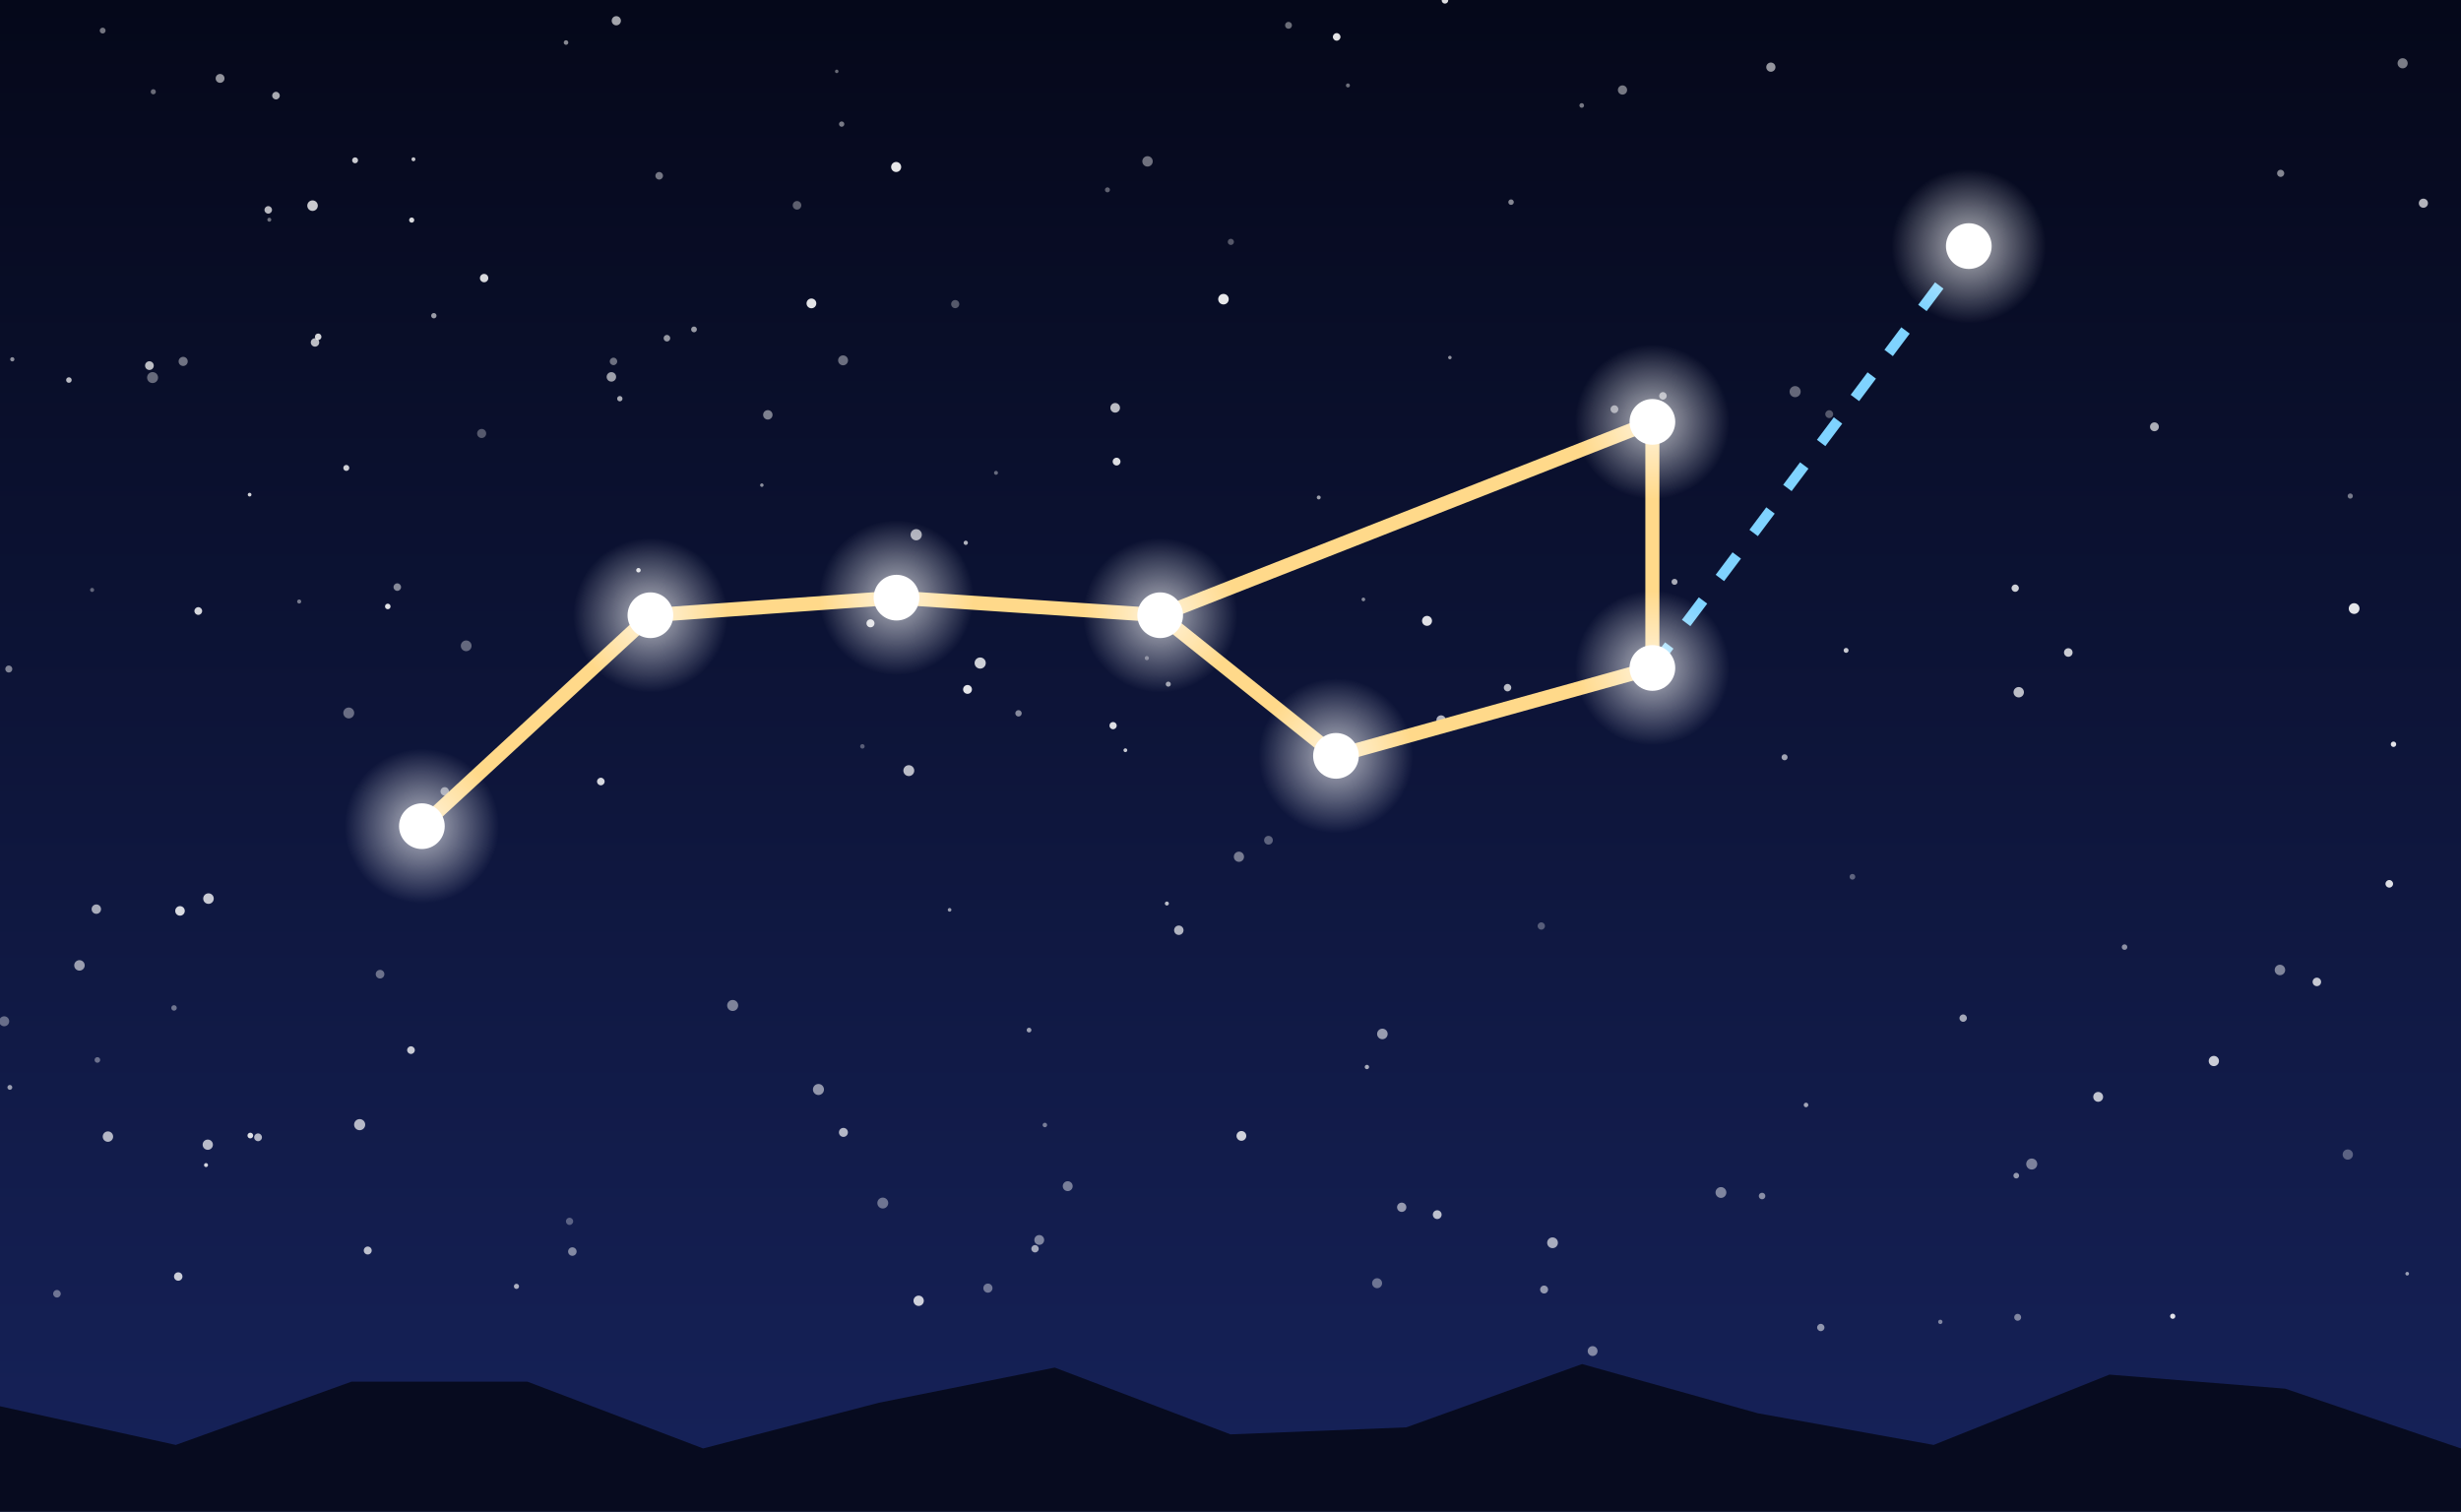
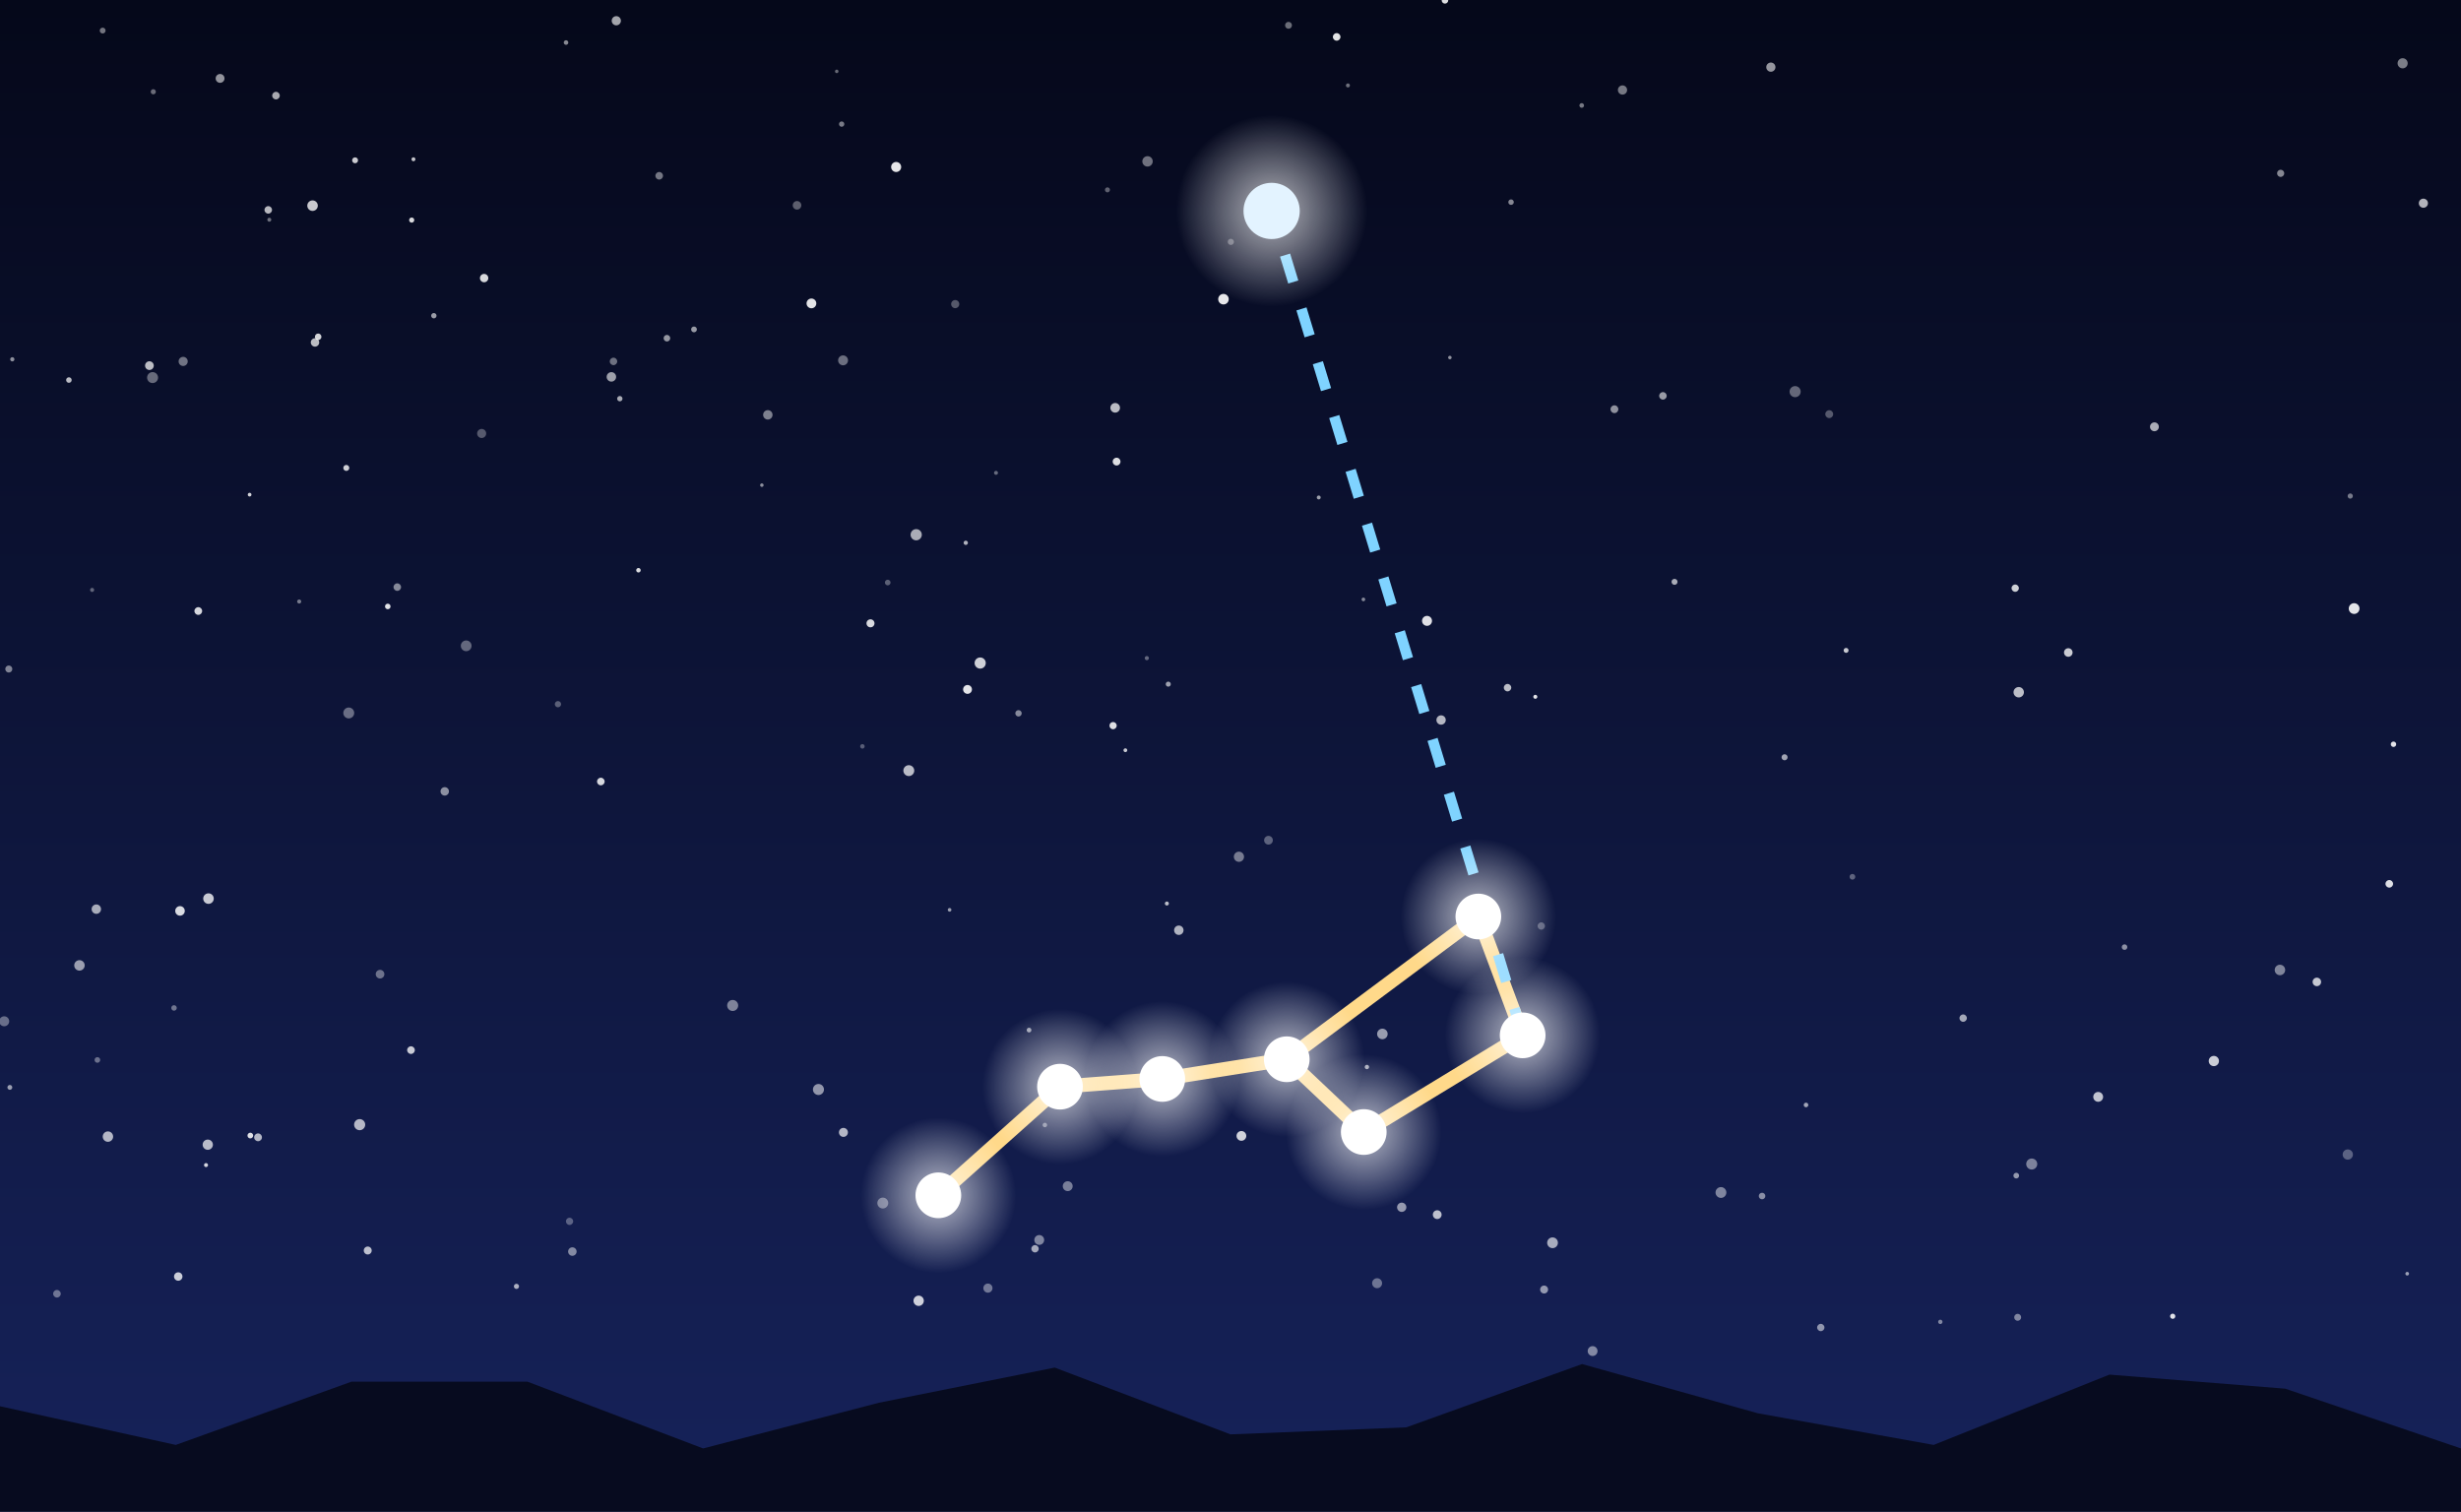
<svg xmlns="http://www.w3.org/2000/svg" viewBox="0 0 700 430" width="700" height="430">
  <defs>
    <linearGradient id="g" x1="0" y1="0" x2="0" y2="1">
      <stop offset="0" stop-color="#05081a" />
      <stop offset="1" stop-color="#16225a" />
    </linearGradient>
    <radialGradient id="glow">
      <stop offset="0" stop-color="#fff" stop-opacity=".7" />
      <stop offset="1" stop-color="#fff" stop-opacity="0" />
    </radialGradient>
  </defs>
  <rect width="700" height="430" fill="url(#g)" />
  <circle cx="226.7" cy="58.4" r="1.22" fill="#fff" opacity="0.34" />
  <circle cx="375.1" cy="141.5" r="0.56" fill="#fff" opacity="0.60" />
  <circle cx="26.2" cy="167.8" r="0.58" fill="#fff" opacity="0.35" />
  <circle cx="297.2" cy="320.0" r="0.64" fill="#fff" opacity="0.43" />
  <circle cx="439.2" cy="366.8" r="1.13" fill="#fff" opacity="0.54" />
  <circle cx="683.4" cy="18.0" r="1.44" fill="#fff" opacity="0.47" />
  <circle cx="101.0" cy="45.6" r="0.84" fill="#fff" opacity="0.79" />
  <circle cx="126.5" cy="225.1" r="1.20" fill="#fff" opacity="0.52" />
  <circle cx="383.4" cy="24.3" r="0.57" fill="#fff" opacity="0.42" />
  <circle cx="476.3" cy="165.5" r="0.85" fill="#fff" opacity="0.65" />
  <circle cx="317.2" cy="116.0" r="1.37" fill="#fff" opacity="0.72" />
  <circle cx="170.9" cy="222.3" r="1.08" fill="#fff" opacity="0.83" />
  <circle cx="510.6" cy="111.4" r="1.58" fill="#fff" opacity="0.37" />
  <circle cx="292.7" cy="293.0" r="0.67" fill="#fff" opacity="0.59" />
  <circle cx="27.4" cy="258.6" r="1.34" fill="#fff" opacity="0.64" />
  <circle cx="612.8" cy="121.4" r="1.26" fill="#fff" opacity="0.66" />
  <circle cx="405.9" cy="176.6" r="1.42" fill="#fff" opacity="0.87" />
  <circle cx="331.9" cy="257.0" r="0.57" fill="#fff" opacity="0.72" />
  <circle cx="453.0" cy="384.3" r="1.40" fill="#fff" opacity="0.47" />
  <circle cx="270.1" cy="258.8" r="0.52" fill="#fff" opacity="0.58" />
  <circle cx="117.6" cy="45.3" r="0.56" fill="#fff" opacity="0.76" />
  <circle cx="90.5" cy="95.8" r="0.93" fill="#fff" opacity="0.82" />
  <circle cx="56.4" cy="173.8" r="1.10" fill="#fff" opacity="0.83" />
  <circle cx="573.5" cy="334.4" r="0.81" fill="#fff" opacity="0.55" />
  <circle cx="251.1" cy="342.2" r="1.55" fill="#fff" opacity="0.39" />
  <circle cx="123.4" cy="89.8" r="0.76" fill="#fff" opacity="0.59" />
  <circle cx="412.4" cy="101.7" r="0.50" fill="#fff" opacity="0.55" />
  <circle cx="258.5" cy="219.2" r="1.55" fill="#fff" opacity="0.71" />
  <circle cx="360.8" cy="239.0" r="1.24" fill="#fff" opacity="0.33" />
  <circle cx="629.7" cy="301.8" r="1.46" fill="#fff" opacity="0.78" />
  <circle cx="274.7" cy="154.4" r="0.61" fill="#fff" opacity="0.68" />
  <circle cx="43.6" cy="26.1" r="0.73" fill="#fff" opacity="0.40" />
  <circle cx="238.0" cy="20.3" r="0.50" fill="#fff" opacity="0.39" />
  <circle cx="71.0" cy="140.7" r="0.53" fill="#fff" opacity="0.82" />
  <circle cx="429.8" cy="57.5" r="0.78" fill="#fff" opacity="0.51" />
  <circle cx="254.9" cy="47.5" r="1.43" fill="#fff" opacity="0.90" />
  <circle cx="326.2" cy="187.2" r="0.59" fill="#fff" opacity="0.36" />
  <circle cx="239.8" cy="102.5" r="1.41" fill="#fff" opacity="0.40" />
  <circle cx="16.2" cy="368.0" r="1.08" fill="#fff" opacity="0.39" />
  <circle cx="380.2" cy="10.5" r="1.08" fill="#fff" opacity="0.89" />
  <circle cx="604.3" cy="269.4" r="0.79" fill="#fff" opacity="0.52" />
  <circle cx="116.9" cy="298.7" r="1.09" fill="#fff" opacity="0.77" />
  <circle cx="230.8" cy="86.3" r="1.39" fill="#fff" opacity="0.89" />
  <circle cx="596.8" cy="312.0" r="1.40" fill="#fff" opacity="0.74" />
  <circle cx="158.7" cy="200.3" r="0.89" fill="#fff" opacity="0.32" />
  <circle cx="19.6" cy="108.1" r="0.79" fill="#fff" opacity="0.72" />
  <circle cx="669.6" cy="173.1" r="1.53" fill="#fff" opacity="0.89" />
  <circle cx="668.5" cy="141.1" r="0.74" fill="#fff" opacity="0.44" />
  <circle cx="137.7" cy="79.1" r="1.19" fill="#fff" opacity="0.84" />
  <circle cx="588.3" cy="185.6" r="1.22" fill="#fff" opacity="0.78" />
  <circle cx="59.3" cy="255.6" r="1.50" fill="#fff" opacity="0.77" />
  <circle cx="525.1" cy="185.0" r="0.70" fill="#fff" opacity="0.77" />
  <circle cx="232.8" cy="309.9" r="1.57" fill="#fff" opacity="0.54" />
  <circle cx="281.0" cy="366.4" r="1.30" fill="#fff" opacity="0.40" />
  <circle cx="88.9" cy="58.5" r="1.50" fill="#fff" opacity="0.78" />
  <circle cx="102.3" cy="319.9" r="1.58" fill="#fff" opacity="0.69" />
  <circle cx="245.3" cy="212.3" r="0.64" fill="#fff" opacity="0.31" />
  <circle cx="679.6" cy="251.4" r="1.08" fill="#fff" opacity="0.86" />
  <circle cx="303.7" cy="337.4" r="1.41" fill="#fff" opacity="0.43" />
  <circle cx="176.3" cy="113.4" r="0.76" fill="#fff" opacity="0.65" />
  <circle cx="181.6" cy="162.2" r="0.64" fill="#fff" opacity="0.85" />
  <circle cx="247.6" cy="177.3" r="1.14" fill="#fff" opacity="0.84" />
  <circle cx="294.4" cy="355.2" r="1.05" fill="#fff" opacity="0.62" />
  <circle cx="366.5" cy="7.2" r="0.98" fill="#fff" opacity="0.41" />
  <circle cx="2.8" cy="309.3" r="0.69" fill="#fff" opacity="0.58" />
  <circle cx="507.6" cy="215.4" r="0.86" fill="#fff" opacity="0.61" />
  <circle cx="388.8" cy="303.5" r="0.62" fill="#fff" opacity="0.64" />
  <circle cx="173.9" cy="107.2" r="1.35" fill="#fff" opacity="0.60" />
  <circle cx="393.2" cy="294.1" r="1.50" fill="#fff" opacity="0.57" />
  <circle cx="428.8" cy="195.6" r="1.06" fill="#fff" opacity="0.72" />
  <circle cx="316.6" cy="206.4" r="1.03" fill="#fff" opacity="0.86" />
  <circle cx="489.5" cy="339.2" r="1.54" fill="#fff" opacity="0.46" />
  <circle cx="391.7" cy="365.0" r="1.42" fill="#fff" opacity="0.38" />
  <circle cx="85.1" cy="171.1" r="0.58" fill="#fff" opacity="0.44" />
  <circle cx="51.2" cy="259.1" r="1.36" fill="#fff" opacity="0.84" />
  <circle cx="108.1" cy="277.1" r="1.23" fill="#fff" opacity="0.39" />
  <circle cx="618.0" cy="374.4" r="0.74" fill="#fff" opacity="0.87" />
  <circle cx="278.8" cy="188.6" r="1.59" fill="#fff" opacity="0.80" />
  <circle cx="113.0" cy="167.0" r="1.07" fill="#fff" opacity="0.50" />
  <circle cx="137.0" cy="123.3" r="1.29" fill="#fff" opacity="0.31" />
  <circle cx="387.8" cy="170.5" r="0.52" fill="#fff" opacity="0.50" />
  <circle cx="436.7" cy="198.2" r="0.57" fill="#fff" opacity="0.89" />
  <circle cx="551.9" cy="376.0" r="0.62" fill="#fff" opacity="0.46" />
  <circle cx="27.7" cy="301.5" r="0.80" fill="#fff" opacity="0.38" />
  <circle cx="295.6" cy="352.7" r="1.40" fill="#fff" opacity="0.46" />
  <circle cx="104.6" cy="355.7" r="1.13" fill="#fff" opacity="0.72" />
  <circle cx="62.6" cy="22.3" r="1.26" fill="#fff" opacity="0.56" />
  <circle cx="50.7" cy="363.1" r="1.20" fill="#fff" opacity="0.78" />
  <circle cx="58.6" cy="331.4" r="0.57" fill="#fff" opacity="0.82" />
  <circle cx="317.6" cy="131.3" r="1.11" fill="#fff" opacity="0.86" />
  <circle cx="187.5" cy="50.0" r="1.08" fill="#fff" opacity="0.44" />
  <circle cx="76.6" cy="62.5" r="0.56" fill="#fff" opacity="0.42" />
  <circle cx="218.4" cy="118.0" r="1.34" fill="#fff" opacity="0.47" />
  <circle cx="350.1" cy="68.8" r="0.88" fill="#fff" opacity="0.31" />
  <circle cx="175.3" cy="5.9" r="1.31" fill="#fff" opacity="0.63" />
  <circle cx="132.6" cy="183.7" r="1.53" fill="#fff" opacity="0.36" />
  <circle cx="573.2" cy="167.3" r="1.04" fill="#fff" opacity="0.80" />
  <circle cx="275.2" cy="196.1" r="1.26" fill="#fff" opacity="0.89" />
  <circle cx="239.9" cy="322.1" r="1.28" fill="#fff" opacity="0.68" />
  <circle cx="283.3" cy="134.5" r="0.56" fill="#fff" opacity="0.38" />
  <circle cx="49.5" cy="286.7" r="0.78" fill="#fff" opacity="0.40" />
  <circle cx="59.1" cy="325.6" r="1.46" fill="#fff" opacity="0.70" />
  <circle cx="197.4" cy="93.7" r="0.82" fill="#fff" opacity="0.58" />
  <circle cx="110.3" cy="172.5" r="0.79" fill="#fff" opacity="0.88" />
  <circle cx="680.8" cy="211.7" r="0.77" fill="#fff" opacity="0.88" />
  <circle cx="216.7" cy="138.0" r="0.50" fill="#fff" opacity="0.53" />
  <circle cx="332.3" cy="194.6" r="0.72" fill="#fff" opacity="0.60" />
  <circle cx="3.5" cy="102.2" r="0.60" fill="#fff" opacity="0.54" />
  <circle cx="29.2" cy="8.7" r="0.83" fill="#fff" opacity="0.44" />
  <circle cx="409.9" cy="204.8" r="1.33" fill="#fff" opacity="0.69" />
  <circle cx="501.2" cy="340.2" r="0.93" fill="#fff" opacity="0.50" />
  <circle cx="689.3" cy="57.8" r="1.30" fill="#fff" opacity="0.69" />
  <circle cx="30.7" cy="323.3" r="1.48" fill="#fff" opacity="0.68" />
  <circle cx="513.7" cy="314.3" r="0.65" fill="#fff" opacity="0.61" />
  <circle cx="353.1" cy="323.1" r="1.39" fill="#fff" opacity="0.80" />
  <circle cx="408.8" cy="345.5" r="1.25" fill="#fff" opacity="0.72" />
  <circle cx="161.0" cy="12.1" r="0.65" fill="#fff" opacity="0.52" />
  <circle cx="73.4" cy="323.5" r="1.11" fill="#fff" opacity="0.68" />
  <circle cx="438.4" cy="263.4" r="1.04" fill="#fff" opacity="0.30" />
  <circle cx="558.4" cy="289.6" r="1.05" fill="#fff" opacity="0.62" />
  <circle cx="461.5" cy="25.6" r="1.31" fill="#fff" opacity="0.45" />
  <circle cx="52.1" cy="102.8" r="1.30" fill="#fff" opacity="0.42" />
  <circle cx="517.9" cy="377.6" r="1.04" fill="#fff" opacity="0.53" />
  <circle cx="335.3" cy="264.6" r="1.34" fill="#fff" opacity="0.67" />
  <circle cx="449.9" cy="30.0" r="0.66" fill="#fff" opacity="0.45" />
  <circle cx="520.3" cy="117.8" r="1.12" fill="#fff" opacity="0.31" />
  <circle cx="42.5" cy="104.0" r="1.24" fill="#fff" opacity="0.72" />
  <circle cx="473.0" cy="112.6" r="1.07" fill="#fff" opacity="0.58" />
  <circle cx="326.4" cy="45.9" r="1.48" fill="#fff" opacity="0.42" />
  <circle cx="684.7" cy="362.3" r="0.52" fill="#fff" opacity="0.58" />
  <circle cx="573.9" cy="374.7" r="0.99" fill="#fff" opacity="0.46" />
  <circle cx="146.9" cy="365.9" r="0.73" fill="#fff" opacity="0.65" />
  <circle cx="99.2" cy="202.8" r="1.55" fill="#fff" opacity="0.38" />
  <circle cx="574.2" cy="196.9" r="1.48" fill="#fff" opacity="0.72" />
  <circle cx="162.0" cy="347.4" r="1.03" fill="#fff" opacity="0.31" />
  <circle cx="2.5" cy="190.3" r="1.00" fill="#fff" opacity="0.48" />
  <circle cx="98.5" cy="133.1" r="0.85" fill="#fff" opacity="0.80" />
  <circle cx="1.2" cy="290.5" r="1.42" fill="#fff" opacity="0.37" />
  <circle cx="648.5" cy="275.9" r="1.49" fill="#fff" opacity="0.47" />
  <circle cx="260.6" cy="152.1" r="1.60" fill="#fff" opacity="0.65" />
  <circle cx="252.5" cy="165.7" r="0.80" fill="#fff" opacity="0.33" />
  <circle cx="71.2" cy="323.0" r="0.81" fill="#fff" opacity="0.86" />
  <circle cx="174.5" cy="102.8" r="1.06" fill="#fff" opacity="0.41" />
  <circle cx="261.3" cy="370.0" r="1.47" fill="#fff" opacity="0.79" />
  <circle cx="441.6" cy="353.5" r="1.53" fill="#fff" opacity="0.63" />
  <circle cx="503.7" cy="19.1" r="1.31" fill="#fff" opacity="0.57" />
  <circle cx="526.9" cy="249.4" r="0.81" fill="#fff" opacity="0.33" />
  <circle cx="648.7" cy="49.3" r="1.02" fill="#fff" opacity="0.51" />
  <circle cx="208.4" cy="286.0" r="1.57" fill="#fff" opacity="0.46" />
  <circle cx="459.2" cy="116.4" r="1.11" fill="#fff" opacity="0.54" />
  <circle cx="117.1" cy="62.6" r="0.73" fill="#fff" opacity="0.84" />
  <circle cx="348.0" cy="85.1" r="1.50" fill="#fff" opacity="0.90" />
  <circle cx="315.0" cy="54.0" r="0.71" fill="#fff" opacity="0.35" />
  <circle cx="239.4" cy="35.3" r="0.76" fill="#fff" opacity="0.46" />
  <circle cx="398.7" cy="343.4" r="1.32" fill="#fff" opacity="0.55" />
  <circle cx="289.7" cy="202.9" r="0.91" fill="#fff" opacity="0.50" />
  <circle cx="43.4" cy="107.4" r="1.56" fill="#fff" opacity="0.38" />
  <circle cx="352.4" cy="243.7" r="1.45" fill="#fff" opacity="0.43" />
  <circle cx="189.7" cy="96.2" r="0.94" fill="#fff" opacity="0.57" />
  <circle cx="667.8" cy="328.4" r="1.46" fill="#fff" opacity="0.31" />
  <circle cx="22.6" cy="274.6" r="1.49" fill="#fff" opacity="0.58" />
  <circle cx="411.0" cy="0.1" r="0.93" fill="#fff" opacity="0.86" />
  <circle cx="577.9" cy="331.1" r="1.57" fill="#fff" opacity="0.45" />
  <circle cx="76.3" cy="59.7" r="1.07" fill="#fff" opacity="0.71" />
  <circle cx="659.0" cy="279.3" r="1.21" fill="#fff" opacity="0.76" />
  <circle cx="320.1" cy="213.4" r="0.54" fill="#fff" opacity="0.77" />
  <circle cx="162.8" cy="356.0" r="1.21" fill="#fff" opacity="0.48" />
  <circle cx="89.6" cy="97.4" r="1.20" fill="#fff" opacity="0.72" />
  <circle cx="78.5" cy="27.2" r="1.08" fill="#fff" opacity="0.65" />
  <circle cx="271.7" cy="86.5" r="1.16" fill="#fff" opacity="0.31" />
-   <line x1="120" y1="235" x2="185" y2="175" stroke="#ffd98a" stroke-width="4" stroke-linecap="round" />
-   <line x1="185" y1="175" x2="255" y2="170" stroke="#ffd98a" stroke-width="4" stroke-linecap="round" />
-   <line x1="255" y1="170" x2="330" y2="175" stroke="#ffd98a" stroke-width="4" stroke-linecap="round" />
-   <line x1="330" y1="175" x2="380" y2="215" stroke="#ffd98a" stroke-width="4" stroke-linecap="round" />
-   <line x1="380" y1="215" x2="470" y2="190" stroke="#ffd98a" stroke-width="4" stroke-linecap="round" />
-   <line x1="470" y1="190" x2="470" y2="120" stroke="#ffd98a" stroke-width="4" stroke-linecap="round" />
-   <line x1="470" y1="120" x2="330" y2="175" stroke="#ffd98a" stroke-width="4" stroke-linecap="round" />
-   <line x1="470" y1="190" x2="560" y2="70" stroke="#7fd3ff" stroke-width="3" stroke-dasharray="8 8" />
-   <circle cx="470" cy="120" r="22" fill="url(#glow)" />
-   <circle cx="470" cy="120" r="6.5" fill="#fff" />
-   <circle cx="470" cy="190" r="22" fill="url(#glow)" />
-   <circle cx="470" cy="190" r="6.5" fill="#fff" />
-   <circle cx="380" cy="215" r="22" fill="url(#glow)" />
-   <circle cx="380" cy="215" r="6.5" fill="#fff" />
-   <circle cx="330" cy="175" r="22" fill="url(#glow)" />
-   <circle cx="330" cy="175" r="6.5" fill="#fff" />
-   <circle cx="255" cy="170" r="22" fill="url(#glow)" />
-   <circle cx="255" cy="170" r="6.5" fill="#fff" />
-   <circle cx="185" cy="175" r="22" fill="url(#glow)" />
-   <circle cx="185" cy="175" r="6.5" fill="#fff" />
-   <circle cx="120" cy="235" r="22" fill="url(#glow)" />
-   <circle cx="120" cy="235" r="6.5" fill="#fff" />
-   <circle cx="560" cy="70" r="22" fill="url(#glow)" />
-   <circle cx="560" cy="70" r="6.5" fill="#fff" />
+   <line x1="266.9" y1="340.0" x2="301.5" y2="309.1" stroke="#ffd98a" stroke-width="4" stroke-linecap="round" />
+   <line x1="301.5" y1="309.1" x2="330.6" y2="306.9" stroke="#ffd98a" stroke-width="4" stroke-linecap="round" />
+   <line x1="330.6" y1="306.9" x2="366.0" y2="301.3" stroke="#ffd98a" stroke-width="4" stroke-linecap="round" />
+   <line x1="366.0" y1="301.3" x2="387.9" y2="322.0" stroke="#ffd98a" stroke-width="4" stroke-linecap="round" />
+   <line x1="387.9" y1="322.0" x2="433.1" y2="294.5" stroke="#ffd98a" stroke-width="4" stroke-linecap="round" />
+   <line x1="433.1" y1="294.5" x2="420.5" y2="260.7" stroke="#ffd98a" stroke-width="4" stroke-linecap="round" />
+   <line x1="420.5" y1="260.7" x2="366.0" y2="301.3" stroke="#ffd98a" stroke-width="4" stroke-linecap="round" />
+   <line x1="433.1" y1="294.5" x2="361.7" y2="60.0" stroke="#7fd3ff" stroke-width="3" stroke-dasharray="8 8" />
+   <circle cx="420.5" cy="260.7" r="22.1" fill="url(#glow)" />
+   <circle cx="420.5" cy="260.7" r="6.5" fill="#fff" />
+   <circle cx="433.1" cy="294.5" r="22.1" fill="url(#glow)" />
+   <circle cx="433.1" cy="294.5" r="6.5" fill="#fff" />
+   <circle cx="387.9" cy="322.0" r="22.1" fill="url(#glow)" />
+   <circle cx="387.9" cy="322.0" r="6.5" fill="#fff" />
+   <circle cx="366.0" cy="301.3" r="22.1" fill="url(#glow)" />
+   <circle cx="366.0" cy="301.3" r="6.5" fill="#fff" />
+   <circle cx="330.6" cy="306.9" r="22.1" fill="url(#glow)" />
+   <circle cx="330.6" cy="306.9" r="6.5" fill="#fff" />
+   <circle cx="301.5" cy="309.1" r="22.1" fill="url(#glow)" />
+   <circle cx="301.5" cy="309.1" r="6.5" fill="#fff" />
+   <circle cx="266.9" cy="340.0" r="22.1" fill="url(#glow)" />
+   <circle cx="266.9" cy="340.0" r="6.5" fill="#fff" />
+   <circle cx="361.7" cy="60.0" r="27.2" fill="url(#glow)" />
+   <circle cx="361.7" cy="60.0" r="8" fill="#e3f3ff" />
  <path d="M0 430 L0 400 L0 400 L50 411 L100 393 L150 393 L200 412 L250 399 L300 389 L350 408 L400 406 L450 388 L500 402 L550 411 L600 391 L650 395 L700 412 L700 430 Z" fill="#070b1f" />
</svg>
